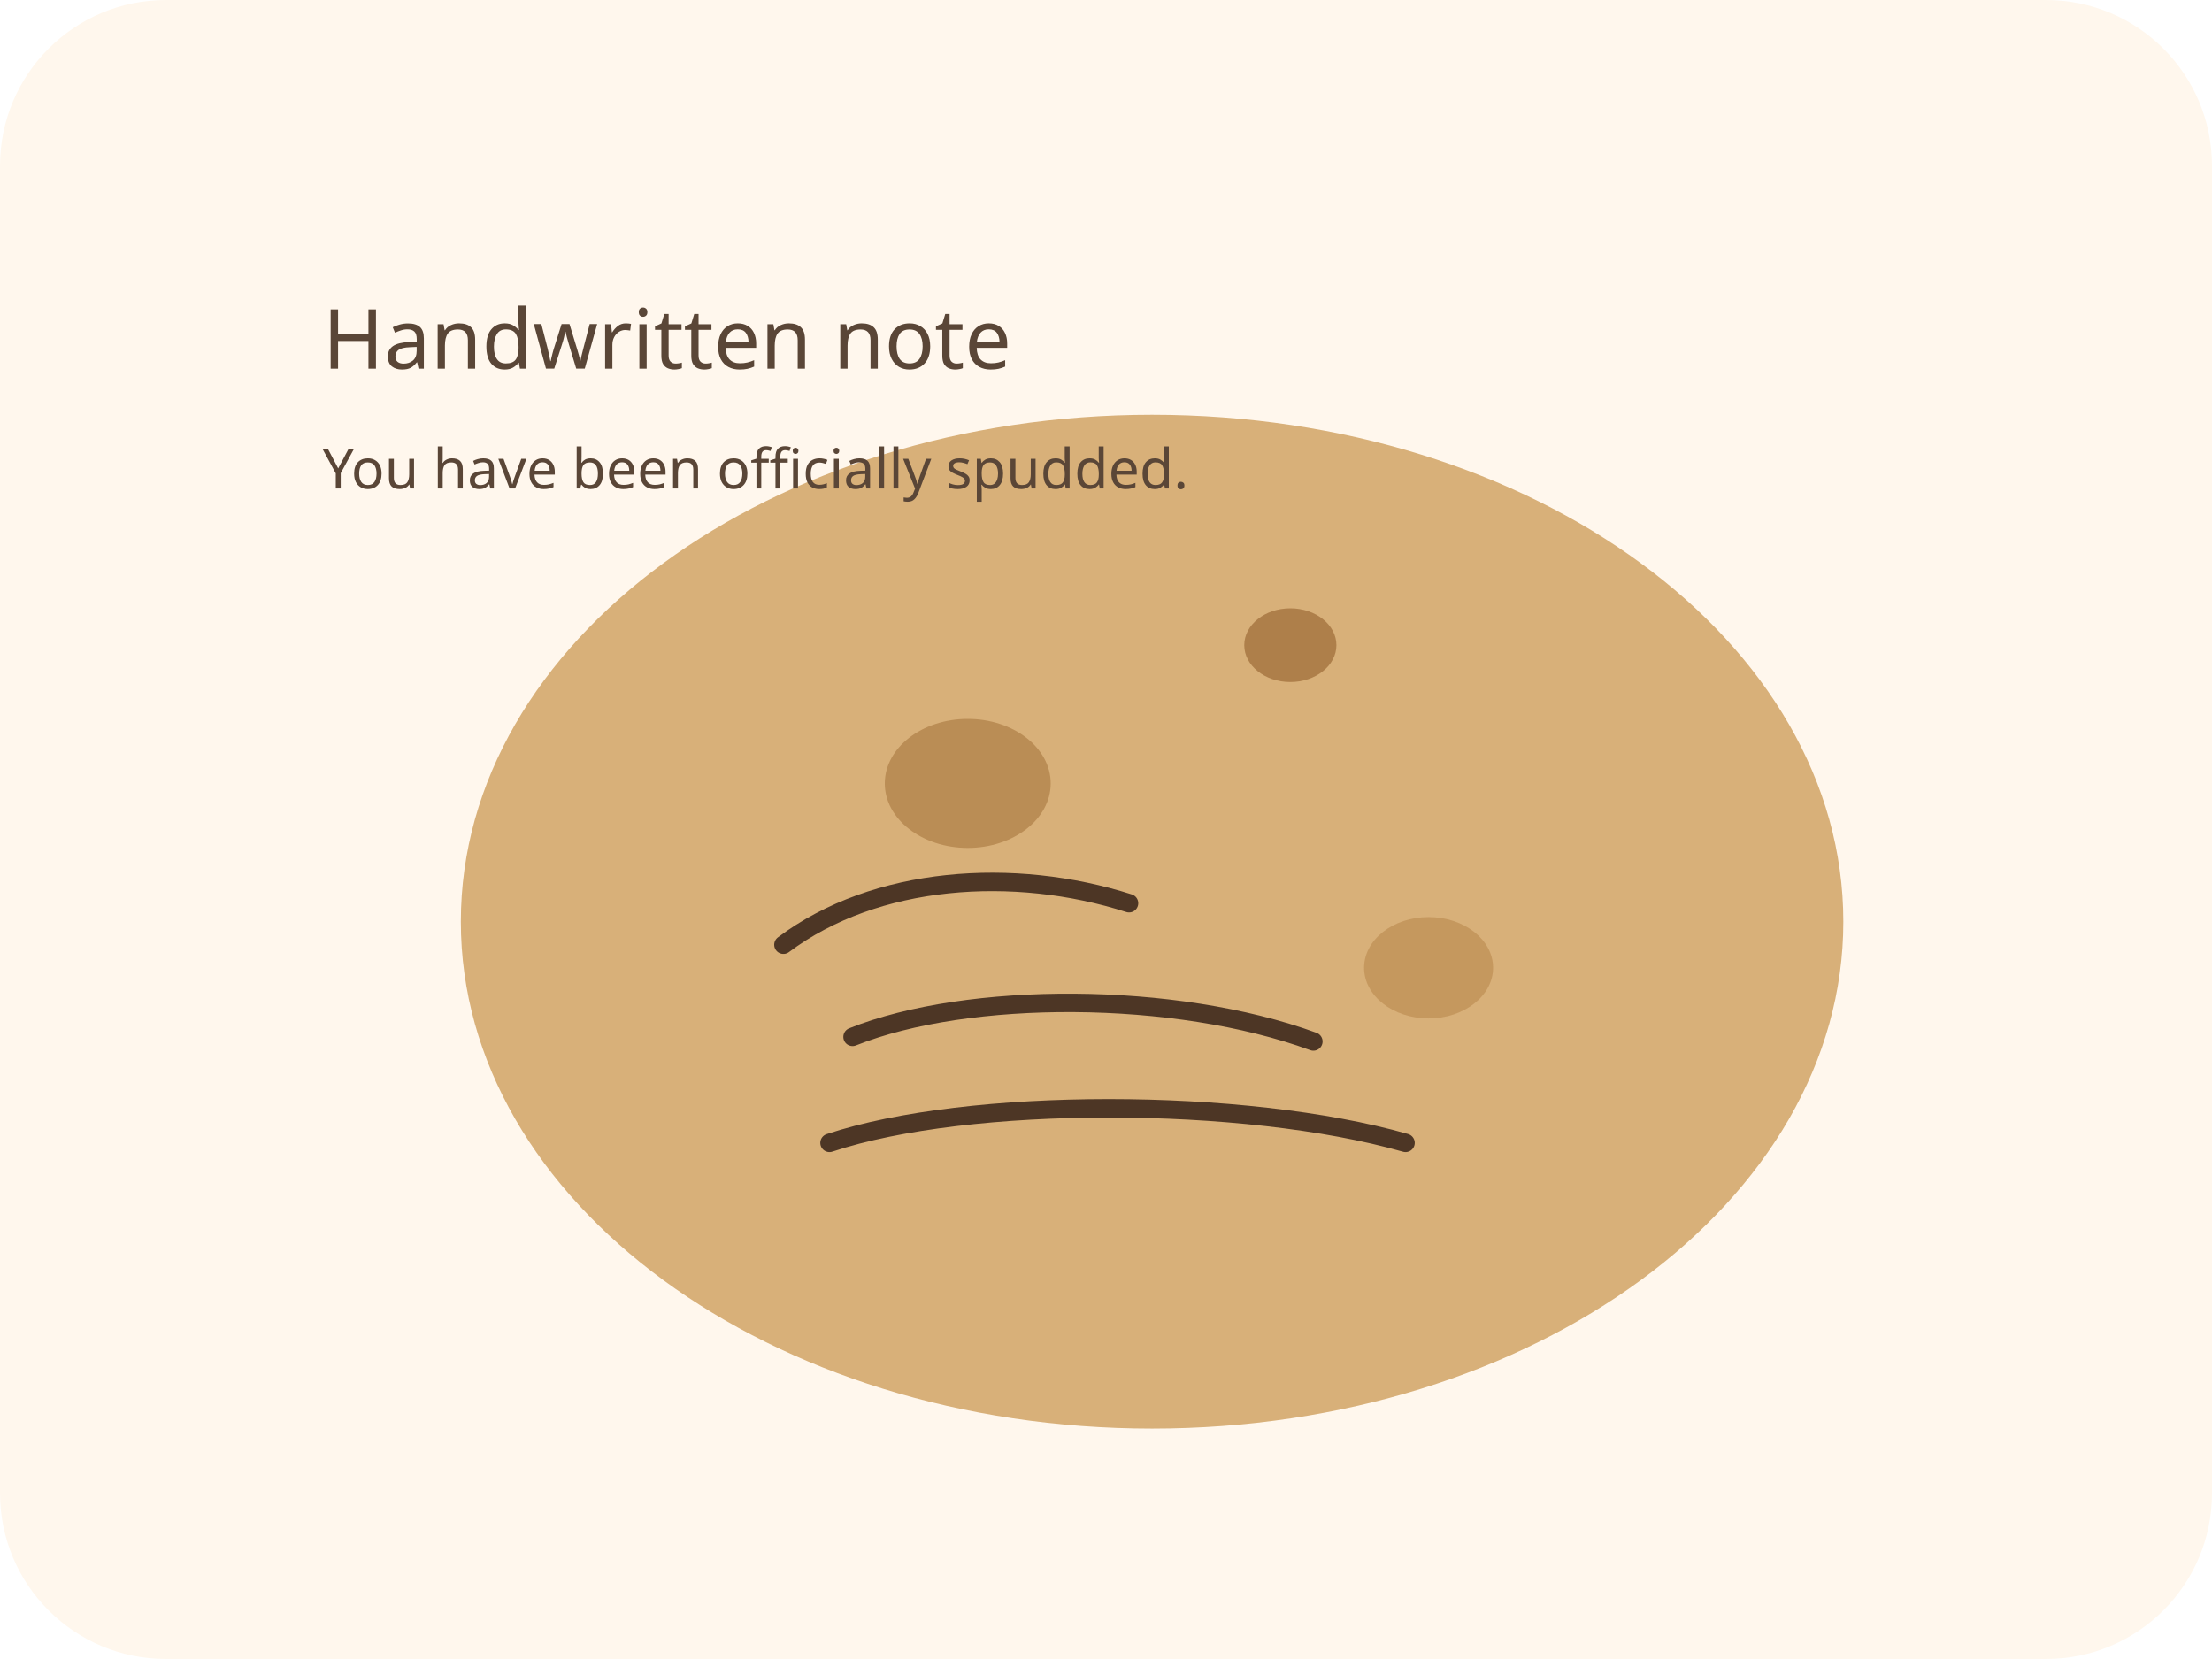
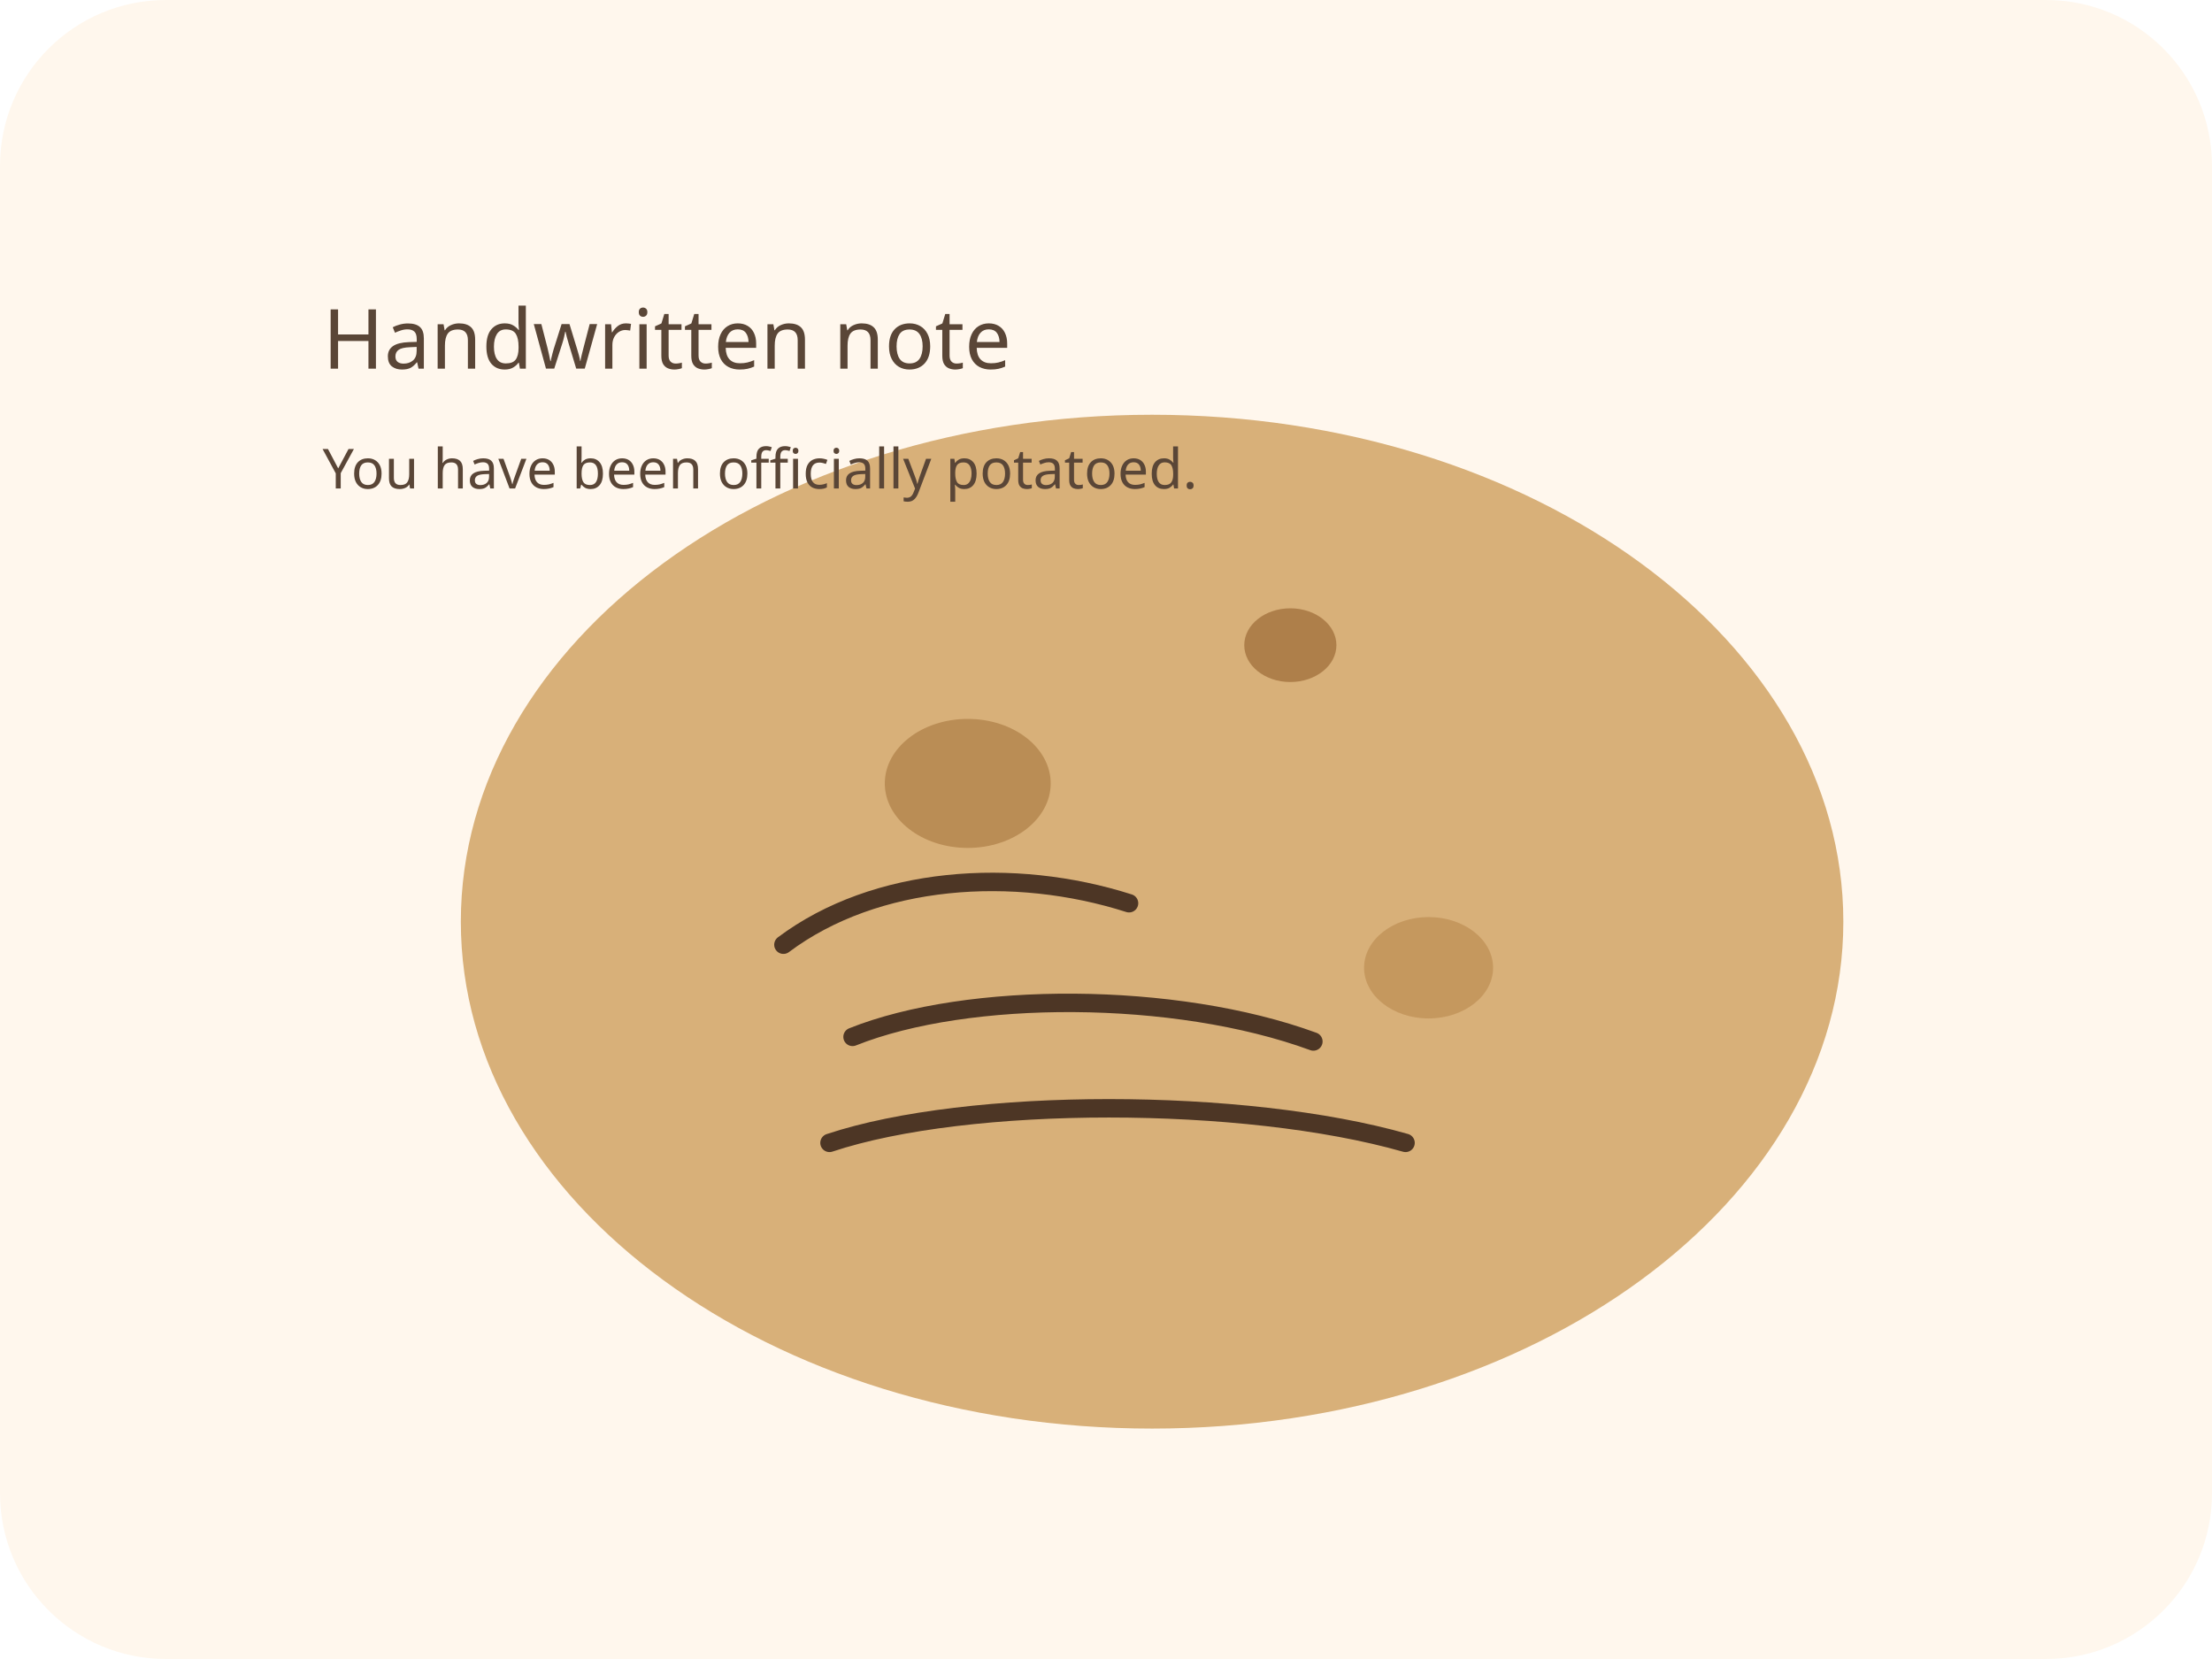
<svg xmlns="http://www.w3.org/2000/svg" width="480" height="360" viewBox="0 0 480 360" fill="none">
  <rect width="480" height="360" rx="36" fill="#FFF7ED" />
  <ellipse cx="250" cy="200" rx="150" ry="110" fill="#D8B079" />
  <ellipse cx="210" cy="170" rx="18" ry="14" fill="#B3844C" opacity="0.8" />
  <ellipse cx="310" cy="210" rx="14" ry="11" fill="#C19258" opacity="0.8" />
  <ellipse cx="280" cy="140" rx="10" ry="8" fill="#A4733F" opacity="0.8" />
  <path d="M170 205C190 190 220 188 245 196" stroke="#4D3625" stroke-width="4" stroke-linecap="round" />
  <path d="M185 225C210 215 255 215 285 226" stroke="#4D3625" stroke-width="4" stroke-linecap="round" />
  <path d="M180 248C210 238 270 238 305 248" stroke="#4D3625" stroke-width="4" stroke-linecap="round" />
  <text x="70" y="80" font-family="'Space Grotesk', sans-serif" font-size="18" fill="#5A4637">Handwritten note</text>
-   <text x="70" y="106" font-family="'Space Grotesk', sans-serif" font-size="12" fill="#5A4637">You have been officially spudded.</text>
+   <text x="70" y="106" font-family="'Space Grotesk', sans-serif" font-size="12" fill="#5A4637">You have been officially potatoed.</text>
</svg>
